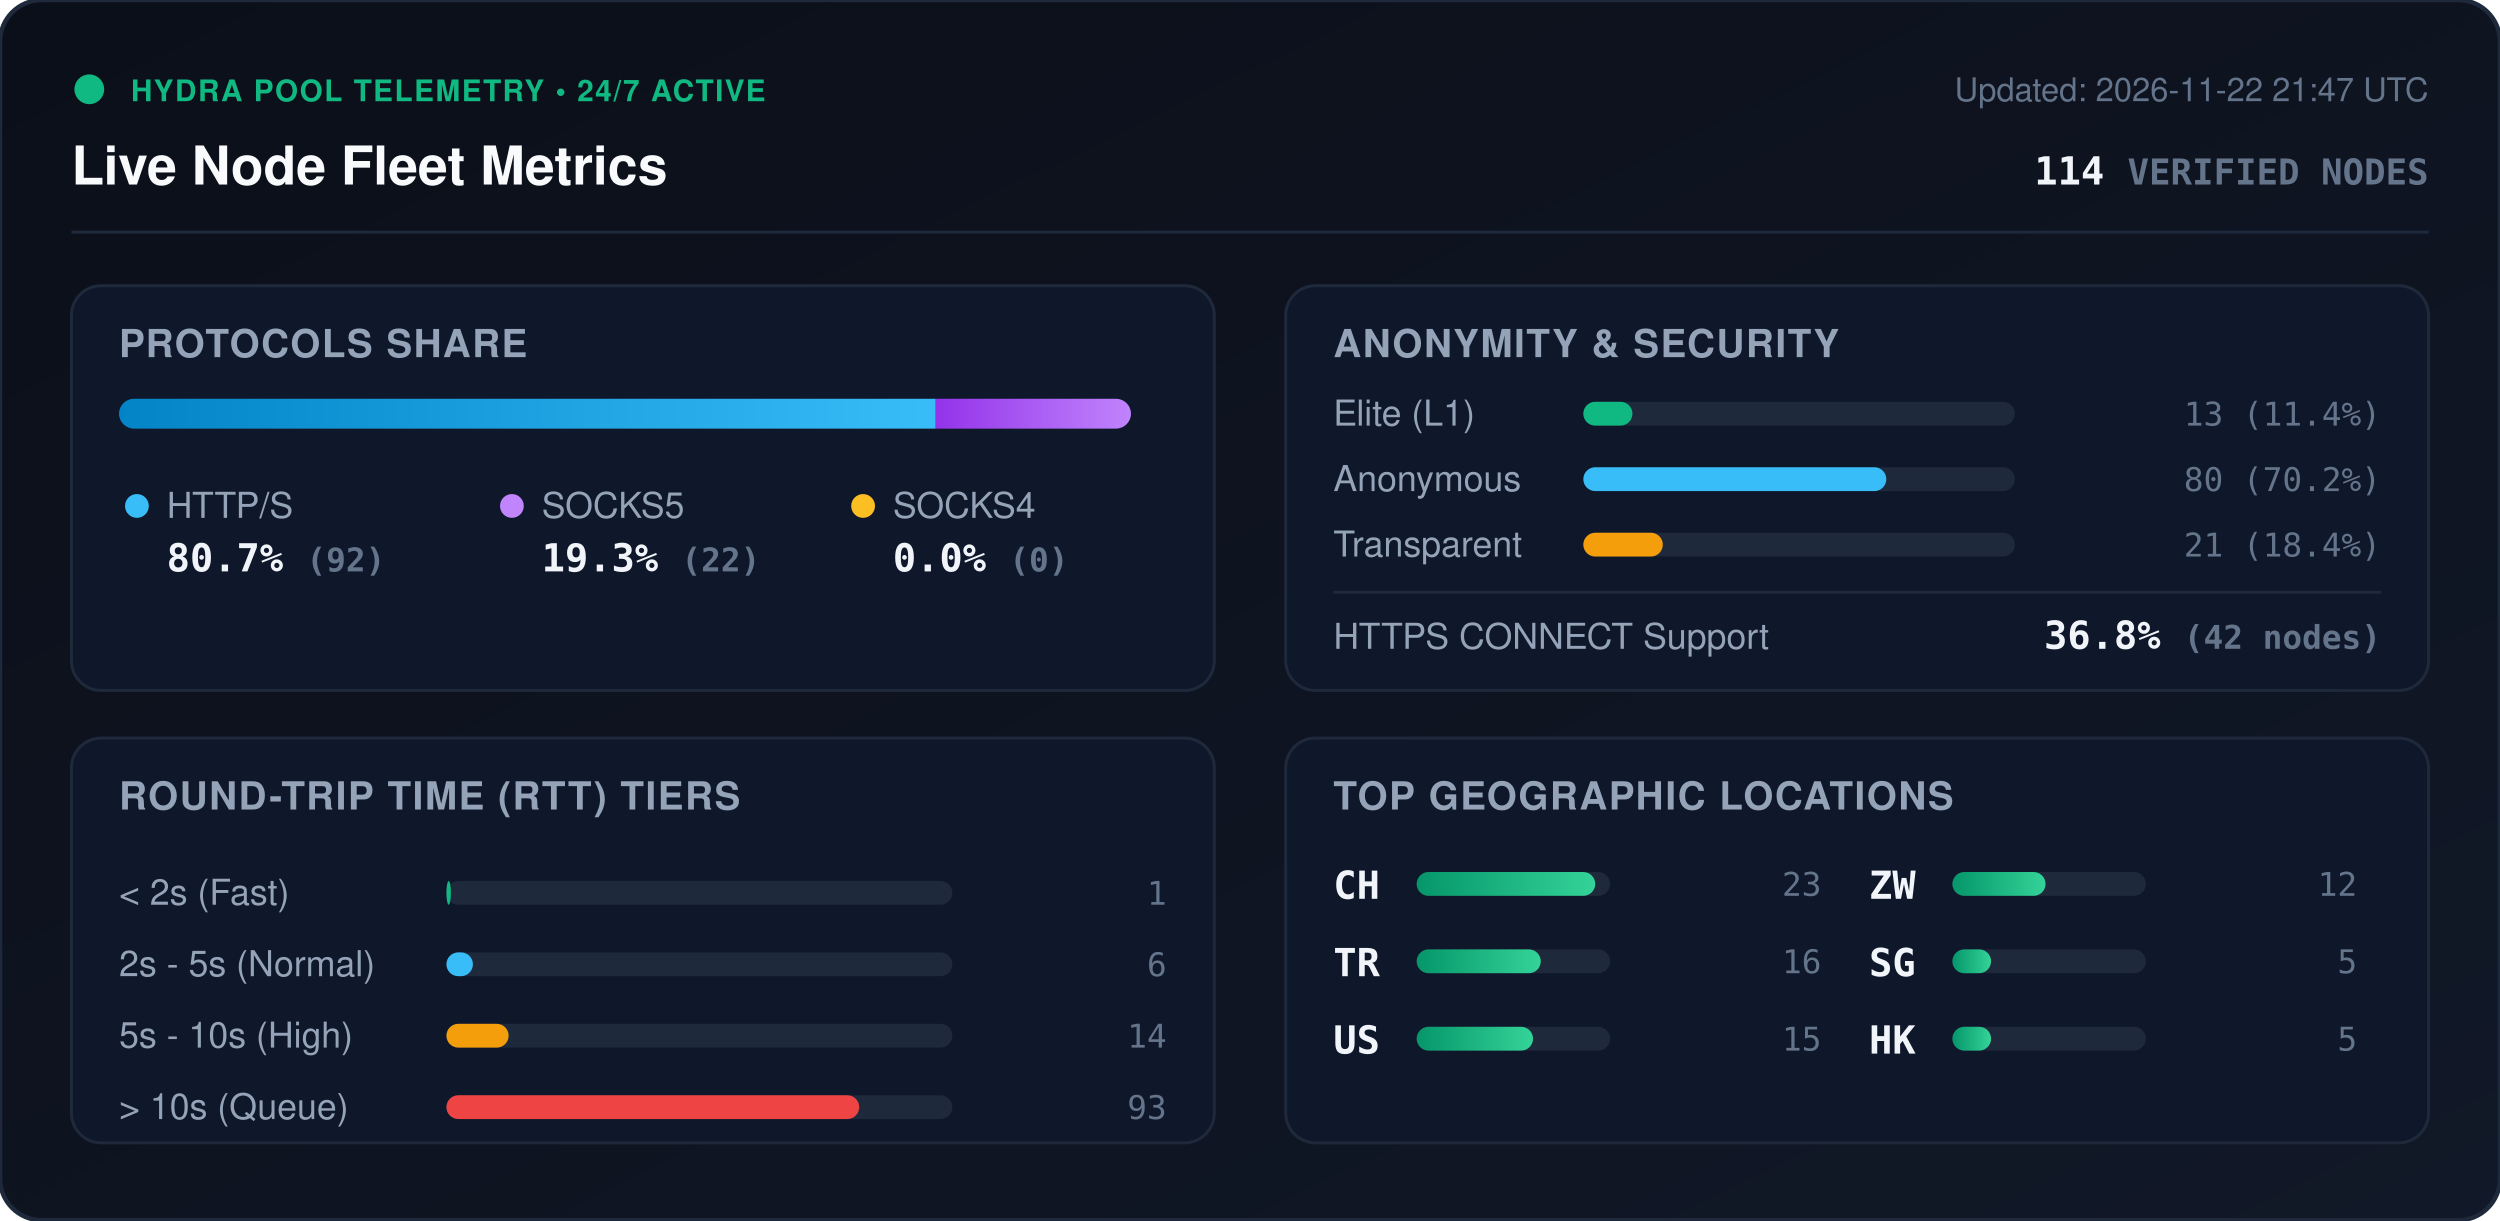
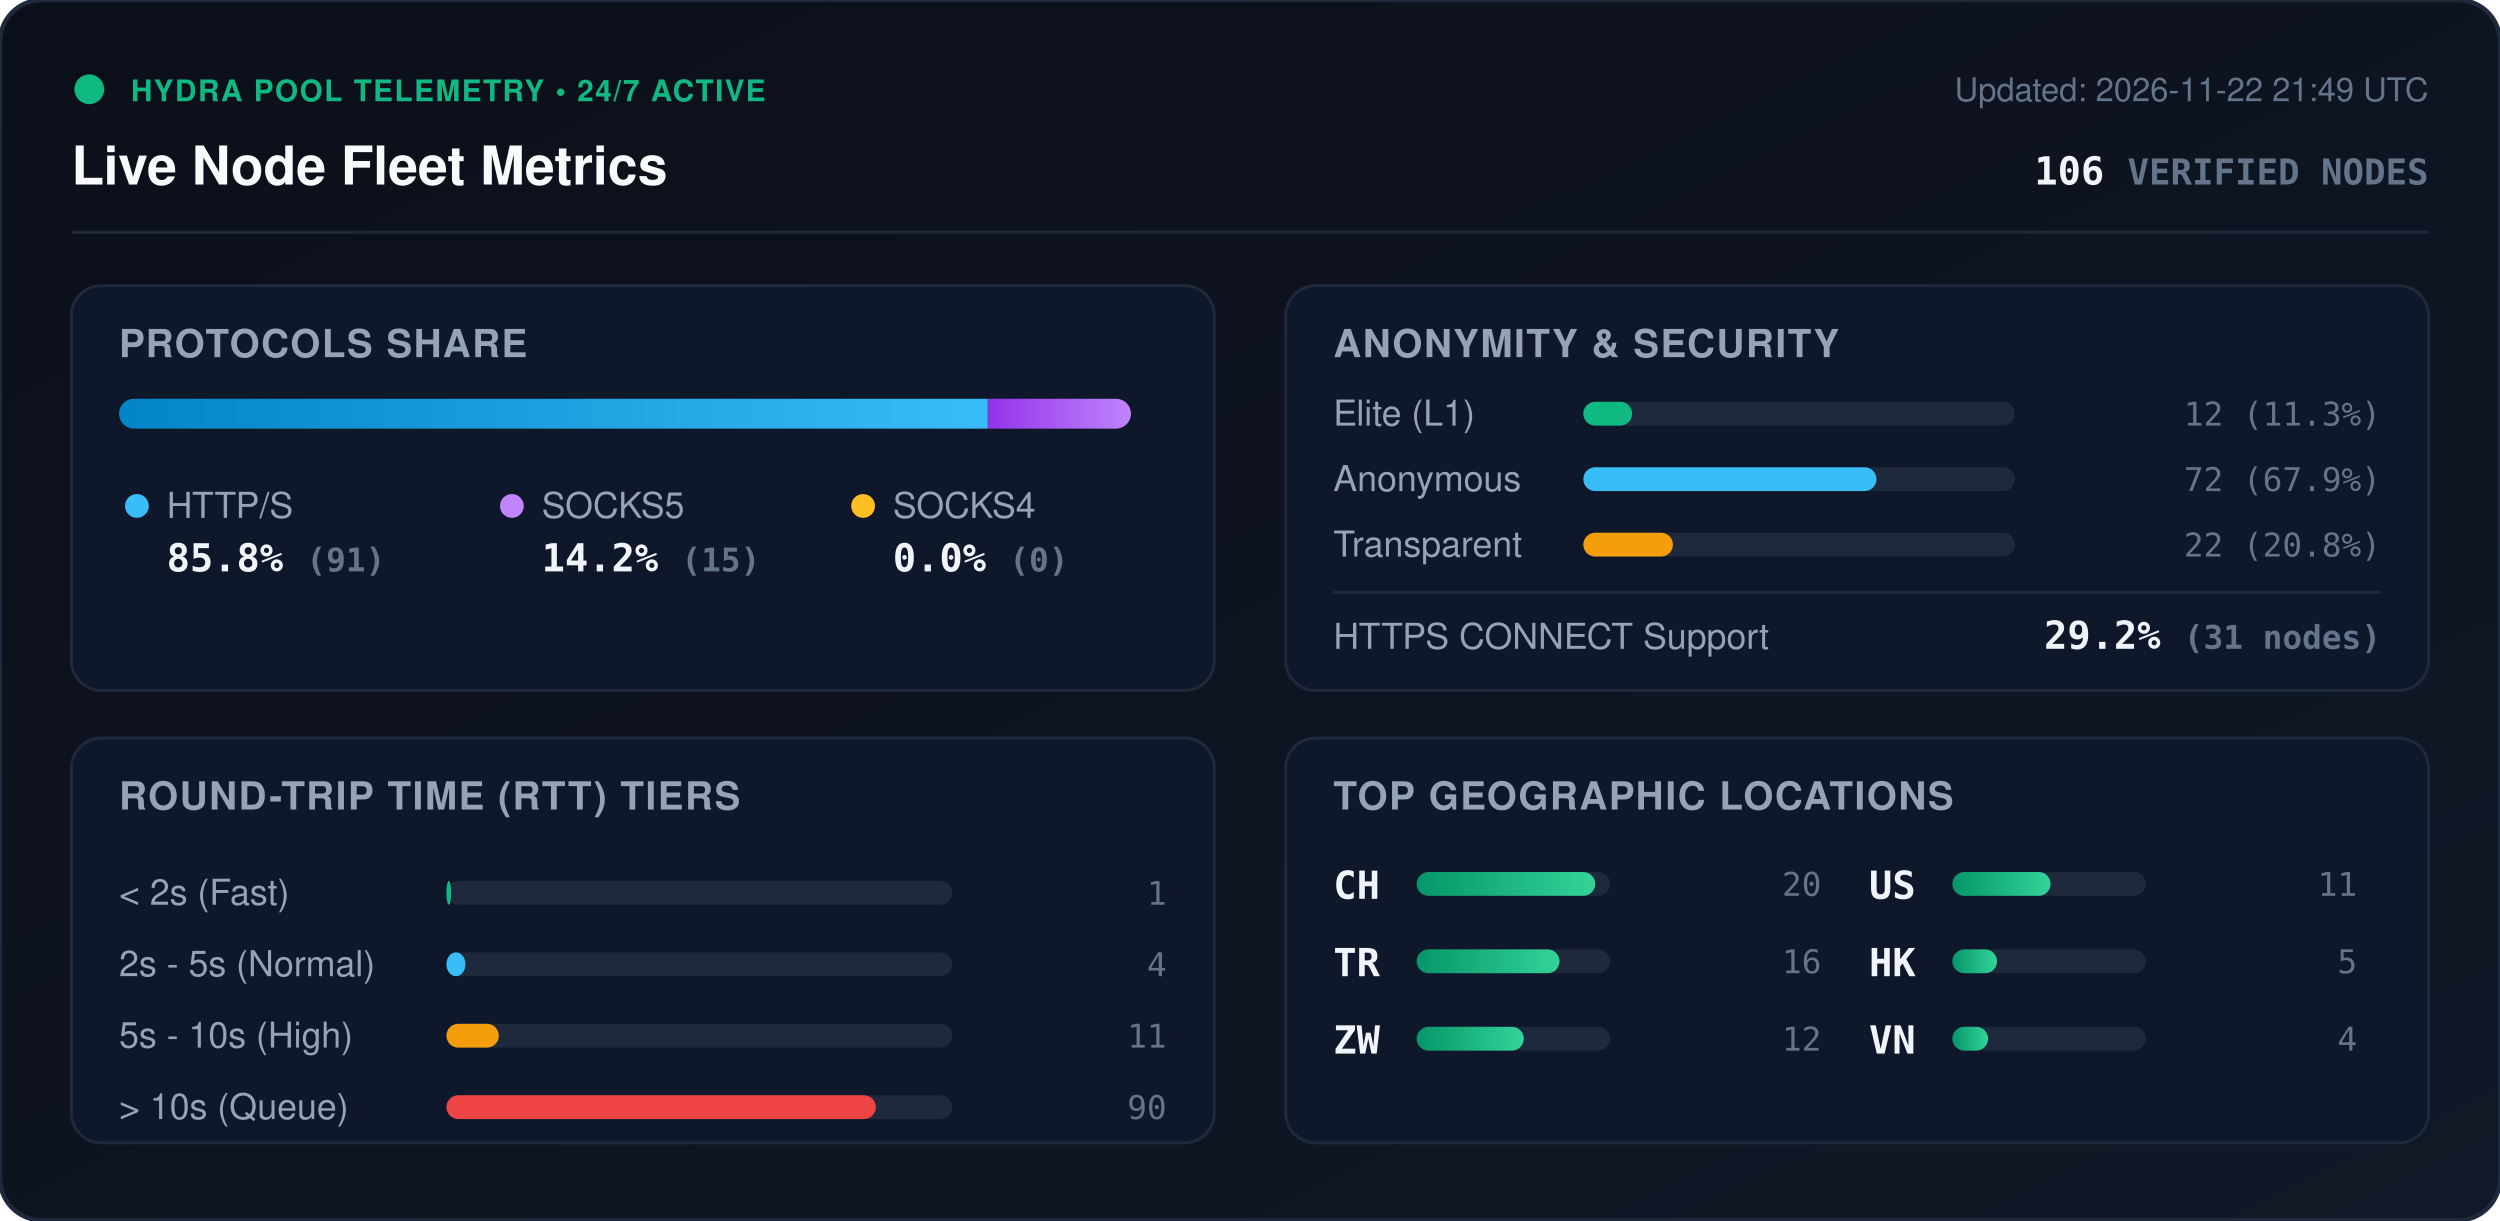
<svg xmlns="http://www.w3.org/2000/svg" viewBox="0 0 840 410" width="840" height="410" style="max-width: 100%; height: auto;">
  <defs>
    <linearGradient id="bg" x1="0%" y1="0%" x2="100%" y2="100%">
      <stop offset="0%" stop-color="#0b0f19" />
      <stop offset="100%" stop-color="#111827" />
    </linearGradient>
    <linearGradient id="bar-http" x1="0%" y1="0%" x2="100%" y2="0%">
      <stop offset="0%" stop-color="#0284c7" />
      <stop offset="100%" stop-color="#38bdf8" />
    </linearGradient>
    <linearGradient id="bar-socks5" x1="0%" y1="0%" x2="100%" y2="0%">
      <stop offset="0%" stop-color="#9333ea" />
      <stop offset="100%" stop-color="#c084fc" />
    </linearGradient>
    <linearGradient id="bar-socks4" x1="0%" y1="0%" x2="100%" y2="0%">
      <stop offset="0%" stop-color="#d97706" />
      <stop offset="100%" stop-color="#fbbf24" />
    </linearGradient>
    <linearGradient id="bar-green" x1="0%" y1="0%" x2="100%" y2="0%">
      <stop offset="0%" stop-color="#059669" />
      <stop offset="100%" stop-color="#34d399" />
    </linearGradient>
    <clipPath id="prog-track-clip">
      <rect width="340.0" height="10" rx="5" />
    </clipPath>
    <style>
      .title { font: 700 18px -apple-system, BlinkMacSystemFont, 'Segoe UI', Helvetica, Arial, sans-serif; fill: #f8fafc; }
      .sub { font: 500 11px -apple-system, BlinkMacSystemFont, 'Segoe UI', Helvetica, Arial, sans-serif; fill: #64748b; }
      .section-hdr { font: 600 13px -apple-system, BlinkMacSystemFont, 'Segoe UI', Helvetica, Arial, sans-serif; fill: #94a3b8; letter-spacing: 0.5px; }
      .metric-val { font: 700 13px -apple-system, BlinkMacSystemFont, 'Segoe UI', Helvetica, Arial, sans-serif; fill: #f1f5f9; }
      .metric-lbl { font: 500 12px -apple-system, BlinkMacSystemFont, 'Segoe UI', Helvetica, Arial, sans-serif; fill: #94a3b8; }
      .badge-txt { font: 700 10px -apple-system, BlinkMacSystemFont, 'Segoe UI', Helvetica, Arial, sans-serif; fill: #10b981; letter-spacing: 0.5px; }
      .mono { font-family: ui-monospace, SFMono-Regular, Menlo, Monaco, Consolas, monospace; }
      .pulse { animation: beacon 2s infinite ease-in-out; }
      @keyframes beacon { 0%, 100% { opacity: 1; } 50% { opacity: 0.35; } }
    </style>
  </defs>
  <rect width="840" height="410" rx="14" fill="url(#bg)" stroke="#1e293b" stroke-width="1.5" />
  <g transform="translate(24, 24)">
    <circle cx="6" cy="6" r="5" fill="#10b981" class="pulse" />
    <text x="20" y="10" class="badge-txt">HYDRA POOL TELEMETRY • 24/7 ACTIVE</text>
    <text x="0" y="38" class="title">Live Node Fleet Metrics</text>
-     <text x="792" y="10" text-anchor="end" class="sub">Updated: 2026-11-22 21:47 UTC</text>
-     <text x="792" y="38" text-anchor="end" class="metric-val mono" fill="#38bdf8">114 <tspan font-size="12" fill="#64748b">VERIFIED NODES</tspan>
+     <text x="792" y="10" text-anchor="end" class="sub">Updated: 2026-11-22 21:49 UTC</text>
+     <text x="792" y="38" text-anchor="end" class="metric-val mono" fill="#38bdf8">106 <tspan font-size="12" fill="#64748b">VERIFIED NODES</tspan>
    </text>
  </g>
  <line x1="24" y1="78" x2="816" y2="78" stroke="#1e293b" stroke-width="1" />
  <g transform="translate(24, 96)">
    <rect width="384" height="136" rx="10" fill="#0f172a" stroke="#1e293b" />
    <text x="16" y="24" class="section-hdr">PROTOCOLS SHARE</text>
    <g transform="translate(16, 38)">
      <rect width="340.0" height="10" rx="5" fill="#1e293b" />
      <g clip-path="url(#prog-track-clip)">
-         <rect x="0" width="274.4" height="10" fill="url(#bar-http)" />
-         <rect x="274.4" width="65.6" height="10" fill="url(#bar-socks5)" />
+         <rect x="0" width="291.9" height="10" fill="url(#bar-http)" />
+         <rect x="291.9" width="48.1" height="10" fill="url(#bar-socks5)" />
        <rect x="340.0" width="0.0" height="10" fill="url(#bar-socks4)" />
      </g>
    </g>
    <g transform="translate(16, 68)">
      <circle cx="6" cy="6" r="4" fill="#38bdf8" />
      <text x="16" y="10" class="metric-lbl">HTTP/S</text>
-       <text x="16" y="28" class="metric-val mono">80.7% <tspan font-size="11" fill="#64748b">(92)</tspan>
+       <text x="16" y="28" class="metric-val mono">85.8% <tspan font-size="11" fill="#64748b">(91)</tspan>
      </text>
      <circle cx="132" cy="6" r="4" fill="#c084fc" />
      <text x="142" y="10" class="metric-lbl">SOCKS5</text>
-       <text x="142" y="28" class="metric-val mono">19.3% <tspan font-size="11" fill="#64748b">(22)</tspan>
+       <text x="142" y="28" class="metric-val mono">14.2% <tspan font-size="11" fill="#64748b">(15)</tspan>
      </text>
      <circle cx="250" cy="6" r="4" fill="#fbbf24" />
      <text x="260" y="10" class="metric-lbl">SOCKS4</text>
      <text x="260" y="28" class="metric-val mono">0.0% <tspan font-size="11" fill="#64748b">(0)</tspan>
      </text>
    </g>
  </g>
  <g transform="translate(432, 96)">
    <rect width="384" height="136" rx="10" fill="#0f172a" stroke="#1e293b" />
    <text x="16" y="24" class="section-hdr">ANONYMITY &amp; SECURITY</text>
    <text x="16" y="47" class="metric-lbl">Elite (L1)</text>
    <rect x="100" y="39" width="145.0" height="8" rx="4" fill="#1e293b" />
-     <rect x="100" y="39" width="16.5" height="8" rx="4" fill="#10b981" />
-     <text x="368" y="47" text-anchor="end" class="mono sub" fill="#e2e8f0">13 (11.4%)</text>
+     <rect x="100" y="39" width="16.4" height="8" rx="4" fill="#10b981" />
+     <text x="368" y="47" text-anchor="end" class="mono sub" fill="#e2e8f0">12 (11.3%)</text>
    <text x="16" y="69" class="metric-lbl">Anonymous</text>
    <rect x="100" y="61" width="145.0" height="8" rx="4" fill="#1e293b" />
-     <rect x="100" y="61" width="101.8" height="8" rx="4" fill="#38bdf8" />
-     <text x="368" y="69" text-anchor="end" class="mono sub" fill="#e2e8f0">80 (70.2%)</text>
+     <rect x="100" y="61" width="98.5" height="8" rx="4" fill="#38bdf8" />
+     <text x="368" y="69" text-anchor="end" class="mono sub" fill="#e2e8f0">72 (67.9%)</text>
    <text x="16" y="91" class="metric-lbl">Transparent</text>
    <rect x="100" y="83" width="145.0" height="8" rx="4" fill="#1e293b" />
-     <rect x="100" y="83" width="26.7" height="8" rx="4" fill="#f59e0b" />
-     <text x="368" y="91" text-anchor="end" class="mono sub" fill="#e2e8f0">21 (18.4%)</text>
+     <rect x="100" y="83" width="30.1" height="8" rx="4" fill="#f59e0b" />
+     <text x="368" y="91" text-anchor="end" class="mono sub" fill="#e2e8f0">22 (20.8%)</text>
    <line x1="16" y1="103" x2="368" y2="103" stroke="#1e293b" stroke-width="1" />
    <text x="16" y="122" class="metric-lbl">HTTPS CONNECT Support</text>
-     <text x="368" y="122" text-anchor="end" class="metric-val mono" fill="#34d399">36.8% <tspan font-size="11" fill="#64748b">(42 nodes)</tspan>
+     <text x="368" y="122" text-anchor="end" class="metric-val mono" fill="#34d399">29.2% <tspan font-size="11" fill="#64748b">(31 nodes)</tspan>
    </text>
  </g>
  <g transform="translate(24, 248)">
    <rect width="384" height="136" rx="10" fill="#0f172a" stroke="#1e293b" />
    <text x="16" y="24" class="section-hdr">ROUND-TRIP TIME (RTT) TIERS</text>
    <g transform="translate(16, 42)">
      <text x="0" y="14" class="metric-lbl">&lt; 2s (Fast)</text>
      <rect x="110" y="6" width="170" height="8" rx="4" fill="#1e293b" />
-       <rect x="110" y="6" width="1.5" height="8" rx="4" fill="#10b981" />
+       <rect x="110" y="6" width="1.6" height="8" rx="4" fill="#10b981" />
      <text x="352" y="14" text-anchor="end" class="mono sub">1</text>
      <text x="0" y="38" class="metric-lbl">2s - 5s (Normal)</text>
      <rect x="110" y="30" width="170" height="8" rx="4" fill="#1e293b" />
-       <rect x="110" y="30" width="8.9" height="8" rx="4" fill="#38bdf8" />
-       <text x="352" y="38" text-anchor="end" class="mono sub">6</text>
+       <rect x="110" y="30" width="6.4" height="8" rx="4" fill="#38bdf8" />
+       <text x="352" y="38" text-anchor="end" class="mono sub">4</text>
      <text x="0" y="62" class="metric-lbl">5s - 10s (High)</text>
      <rect x="110" y="54" width="170" height="8" rx="4" fill="#1e293b" />
-       <rect x="110" y="54" width="20.9" height="8" rx="4" fill="#f59e0b" />
-       <text x="352" y="62" text-anchor="end" class="mono sub">14</text>
+       <rect x="110" y="54" width="17.6" height="8" rx="4" fill="#f59e0b" />
+       <text x="352" y="62" text-anchor="end" class="mono sub">11</text>
      <text x="0" y="86" class="metric-lbl">&gt; 10s (Queue)</text>
      <rect x="110" y="78" width="170" height="8" rx="4" fill="#1e293b" />
-       <rect x="110" y="78" width="138.7" height="8" rx="4" fill="#ef4444" />
-       <text x="352" y="86" text-anchor="end" class="mono sub">93</text>
+       <rect x="110" y="78" width="144.3" height="8" rx="4" fill="#ef4444" />
+       <text x="352" y="86" text-anchor="end" class="mono sub">90</text>
    </g>
  </g>
  <g transform="translate(432, 248)">
    <rect width="384" height="136" rx="10" fill="#0f172a" stroke="#1e293b" />
    <text x="16" y="24" class="section-hdr">TOP GEOGRAPHIC LOCATIONS</text>
    <g transform="translate(16, 42)">
      <g transform="translate(0, 0)">
        <text x="0" y="12" class="mono metric-val" font-size="12">CH</text>
        <rect x="28" y="3" width="65" height="8" rx="4" fill="#1e293b" />
        <rect x="28" y="3" width="60.0" height="8" rx="4" fill="url(#bar-green)" />
-         <text x="164" y="11" text-anchor="end" class="mono sub">23</text>
+         <text x="164" y="11" text-anchor="end" class="mono sub">20</text>
      </g>
      <g transform="translate(0, 26)">
        <text x="0" y="12" class="mono metric-val" font-size="12">TR</text>
        <rect x="28" y="3" width="65" height="8" rx="4" fill="#1e293b" />
-         <rect x="28" y="3" width="41.7" height="8" rx="4" fill="url(#bar-green)" />
+         <rect x="28" y="3" width="48.0" height="8" rx="4" fill="url(#bar-green)" />
        <text x="164" y="11" text-anchor="end" class="mono sub">16</text>
      </g>
      <g transform="translate(0, 52)">
+         <text x="0" y="12" class="mono metric-val" font-size="12">ZW</text>
+         <rect x="28" y="3" width="65" height="8" rx="4" fill="#1e293b" />
+         <rect x="28" y="3" width="36.0" height="8" rx="4" fill="url(#bar-green)" />
+         <text x="164" y="11" text-anchor="end" class="mono sub">12</text>
+       </g>
+       <g transform="translate(180, 0)">
        <text x="0" y="12" class="mono metric-val" font-size="12">US</text>
        <rect x="28" y="3" width="65" height="8" rx="4" fill="#1e293b" />
-         <rect x="28" y="3" width="39.1" height="8" rx="4" fill="url(#bar-green)" />
-         <text x="164" y="11" text-anchor="end" class="mono sub">15</text>
-       </g>
-       <g transform="translate(180, 0)">
-         <text x="0" y="12" class="mono metric-val" font-size="12">ZW</text>
-         <rect x="28" y="3" width="65" height="8" rx="4" fill="#1e293b" />
-         <rect x="28" y="3" width="31.3" height="8" rx="4" fill="url(#bar-green)" />
-         <text x="164" y="11" text-anchor="end" class="mono sub">12</text>
+         <rect x="28" y="3" width="33.0" height="8" rx="4" fill="url(#bar-green)" />
+         <text x="164" y="11" text-anchor="end" class="mono sub">11</text>
      </g>
      <g transform="translate(180, 26)">
-         <text x="0" y="12" class="mono metric-val" font-size="12">SG</text>
+         <text x="0" y="12" class="mono metric-val" font-size="12">HK</text>
        <rect x="28" y="3" width="65" height="8" rx="4" fill="#1e293b" />
-         <rect x="28" y="3" width="13.0" height="8" rx="4" fill="url(#bar-green)" />
+         <rect x="28" y="3" width="15.0" height="8" rx="4" fill="url(#bar-green)" />
        <text x="164" y="11" text-anchor="end" class="mono sub">5</text>
      </g>
      <g transform="translate(180, 52)">
-         <text x="0" y="12" class="mono metric-val" font-size="12">HK</text>
+         <text x="0" y="12" class="mono metric-val" font-size="12">VN</text>
        <rect x="28" y="3" width="65" height="8" rx="4" fill="#1e293b" />
-         <rect x="28" y="3" width="13.0" height="8" rx="4" fill="url(#bar-green)" />
-         <text x="164" y="11" text-anchor="end" class="mono sub">5</text>
+         <rect x="28" y="3" width="12.0" height="8" rx="4" fill="url(#bar-green)" />
+         <text x="164" y="11" text-anchor="end" class="mono sub">4</text>
      </g>
    </g>
  </g>
</svg>
